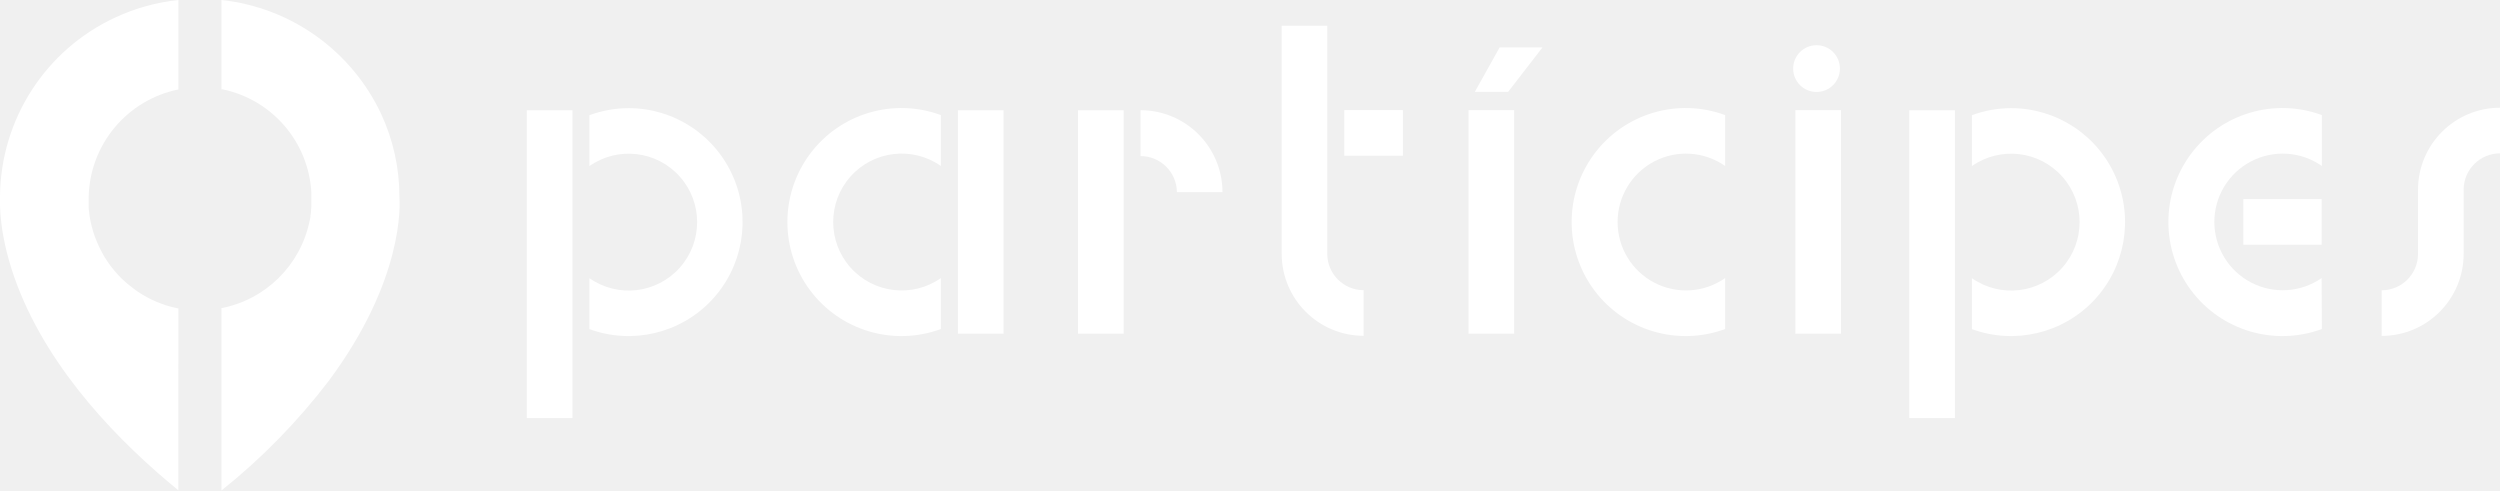
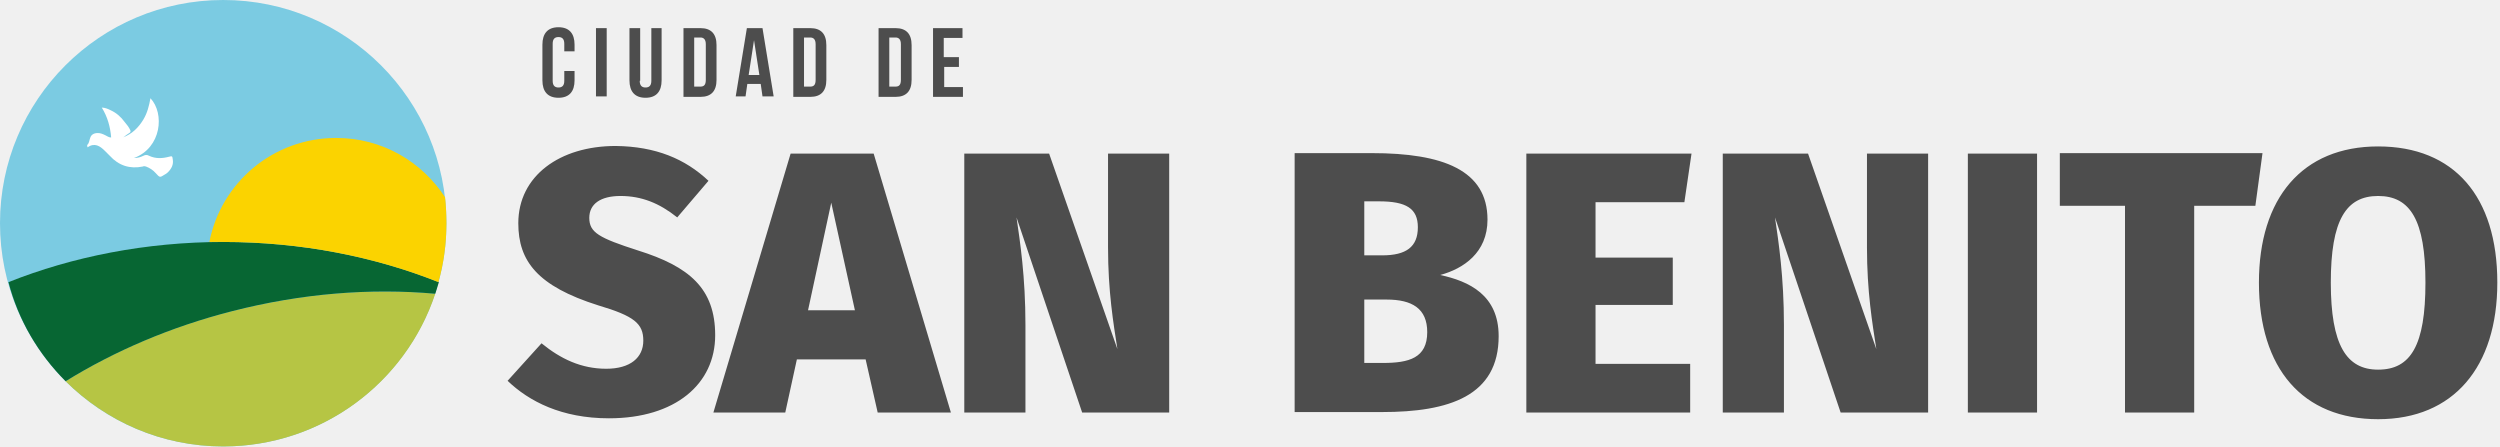
- <svg xmlns="http://www.w3.org/2000/svg" viewBox="0 0 485.47 95.25">
-   <defs>
-     <style>.cls-1{fill:#fff;}</style>
-   </defs>
-   <g id="Layer_2" data-name="Layer 2">
-     <g id="Layer_1-2" data-name="Layer 1">
-       <path class="cls-1" d="M462.49,65.23V56.37a7.06,7.06,0,0,0,7.06-7V36.83a15.93,15.93,0,0,1,15.92-15.91v8.86a7.06,7.06,0,0,0-7.06,7V49.32A15.93,15.93,0,0,1,462.49,65.23Z" />
-       <path class="cls-1" d="M122.06,21a22.07,22.07,0,0,0-7.6,1.37v9.88a13.29,13.29,0,1,1,0,21.77v9.89A22.13,22.13,0,1,0,122.06,21Z" />
-       <rect class="cls-1" x="102.3" y="21.41" width="8.86" height="59.77" />
-       <path class="cls-1" d="M390.52,21a22.07,22.07,0,0,0-7.6,1.37v9.88a13.29,13.29,0,1,1,0,21.77v9.89A22.13,22.13,0,1,0,390.52,21Z" />
-       <rect class="cls-1" x="370.76" y="21.41" width="8.86" height="59.77" />
-       <path class="cls-1" d="M182.71,54a13.29,13.29,0,1,1,0-21.77V22.35a22.14,22.14,0,1,0,0,41.54Z" />
-       <rect class="cls-1" x="186.02" y="21.41" width="8.86" height="43.39" />
-       <path class="cls-1" d="M335,54a13.27,13.27,0,0,1-20.88-10.88A13.27,13.27,0,0,1,335,32.23V22.35a22.14,22.14,0,1,0,0,41.54Z" />
-       <path class="cls-1" d="M237.39,37.31h-8.85a7.06,7.06,0,0,0-7.06-7V21.4A15.93,15.93,0,0,1,237.39,37.31Z" />
-       <rect class="cls-1" x="209.34" y="21.41" width="8.86" height="43.39" />
-       <path class="cls-1" d="M264.8,65.21A15.93,15.93,0,0,1,248.89,49.3V5h8.85V49.3a7.06,7.06,0,0,0,7.06,7.05Z" />
-       <rect class="cls-1" x="261.04" y="21.38" width="11.39" height="8.86" />
-       <path class="cls-1" d="M450.83,54A13.27,13.27,0,0,1,430,43.12a13.27,13.27,0,0,1,20.88-10.89V22.35a22.14,22.14,0,1,0,0,41.54Z" />
-       <rect class="cls-1" x="435.63" y="38.66" width="15.21" height="8.86" />
-       <rect class="cls-1" x="285.17" y="21.39" width="8.86" height="43.41" />
-       <rect class="cls-1" x="348.64" y="21.39" width="8.86" height="43.41" />
-       <path class="cls-1" d="M357.29,13.32a4.54,4.54,0,1,1-4.54-4.54A4.53,4.53,0,0,1,357.29,13.32Z" />
-       <path class="cls-1" d="M34.64,59.86l-.19,0-.51-.12-.53-.12-.52-.14-.5-.15c-.18,0-.34-.11-.51-.17l-.5-.17-.51-.2-.47-.18-.51-.24-.44-.19-.51-.26-.42-.22-.5-.28-.41-.24-.49-.31-.39-.25-.48-.34L25.89,56l-.47-.36-.35-.28L24.62,55c-.11-.09-.23-.19-.33-.29l-.44-.41-.32-.3-.41-.43c-.1-.11-.21-.21-.3-.32l-.4-.45-.28-.33c-.13-.15-.26-.31-.38-.47l-.27-.34-.35-.49-.25-.36c-.12-.16-.22-.33-.33-.5l-.24-.37-.3-.52L19.8,49c-.1-.18-.19-.36-.28-.54s-.14-.26-.2-.39-.17-.36-.25-.55-.13-.27-.19-.41-.15-.36-.22-.55-.12-.28-.17-.42l-.2-.57-.15-.44c-.05-.18-.11-.37-.16-.56l-.13-.46c-.05-.19-.09-.38-.14-.57s-.07-.31-.11-.47-.07-.39-.11-.58-.06-.32-.08-.48-.06-.39-.08-.58,0-.33-.06-.5a5.67,5.67,0,0,1-.05-.58c0-.17,0-.34,0-.52a5.52,5.52,0,0,1,0-.58c0-.17,0-.34,0-.51s0-.09,0-.13,0-.06,0-.09,0-.17,0-.26A21.77,21.77,0,0,1,34.64,17.37V0a38.63,38.63,0,0,0-12.2,3.37h0A38.63,38.63,0,0,0,0,38.15C0,39.09-.39,45.63,3.39,55.5a.08.08,0,0,1,0,0c6.45,16.8,20,30.53,31.24,39.71Z" />
-       <path class="cls-1" d="M77.56,38.14a38,38,0,0,0-3.54-16A38.86,38.86,0,0,0,43,0V17.35l.19,0h.05a21.69,21.69,0,0,1,17.22,20,.28.28,0,0,1,0,.09c0,.37,0,.75,0,1.12s0,.74,0,1.1a2.29,2.29,0,0,1,0,.25q0,.42-.06.84l0,.22c0,.29-.06.58-.11.87,0,0,0,.09,0,.13,0,.32-.11.63-.17.94v0A21.71,21.71,0,0,1,43,59.84V95.25A122.13,122.13,0,0,0,63.81,74l0,0C78.49,54.29,77.68,39.64,77.56,38.14Z" />
-       <path class="cls-1" d="M291.21,9.21h8.32l-6.67,8.63h-6.47Z" />
-     </g>
+ <svg xmlns="http://www.w3.org/2000/svg" class="LogoSVG" viewBox="0 0 560 100">
+   <g id="Textos">
+     <path id="San_Benito" class="st0" d="M158.7,40.5l-7,8.2c-4-3.2-8-4.8-12.7-4.8c-4.5,0-7,1.8-7,4.9c0,3.3,2.2,4.5,10.9,7.3         c11.5,3.6,17.3,8.5,17.3,19c0,10.9-8.9,18.6-23.8,18.6c-10.6,0-17.9-3.8-22.7-8.4l7.6-8.4c4.3,3.5,8.9,5.7,14.5,5.7         c5.4,0,8.3-2.5,8.3-6.3c0-3.8-2-5.5-10.1-7.9c-13.6-4.3-17.9-9.9-17.9-18.4c0-10.6,9.3-17.3,21.8-17.3         C146.9,32.8,153.5,35.6,158.7,40.5z M193.9,80.5h-15.4l-2.6,11.9h-16.1l17.3-58h18.6l17.3,58h-16.4L193.9,80.5z M191.5,69.5         l-5.3-24.1L181,69.5H191.5z M261.9,92.4h-19.5l-14.7-43.7c0.8,5.5,2,13.3,2,24.1v19.6h-13.7v-58H235l15.3,43.8         c-0.9-5.8-2.1-12.9-2.1-22.8v-21h13.7V92.4z M335.7,75.3c0,13.4-11.1,17-26.1,17h-19.6v-58h17.3c15.9,0,25.9,3.8,25.9,14.9         c0,7.4-5.4,11-10.6,12.4C329.1,63,335.7,66.1,335.7,75.3z M305.6,45.1v12.1h4c5.4,0,8-1.9,8-6.3c0-4.2-2.6-5.8-8.7-5.8H305.6z         M319.7,74.4c0-5.3-3.4-7.3-9.1-7.3h-5v14.2h4.2C315.6,81.3,319.7,80.2,319.7,74.4z M377.3,45.3h-19.9v12.4h17.3v10.6h-17.3v13.2         h21.2v10.9h-36.7v-58h37L377.3,45.3z M431.8,92.4h-19.5l-14.7-43.7c0.8,5.5,2,13.3,2,24.1v19.6h-13.7v-58h19.1l15.3,43.8         c-0.9-5.8-2.1-12.9-2.1-22.8v-21h13.7V92.4z M456.3,92.4h-15.5v-58h15.5V92.4z M505.2,46.1h-13.7v46.3H476V46.1h-14.6V34.3h45.4         L505.2,46.1z M559.4,63.3c0,18.9-9.8,30.6-26.7,30.6S506,82.6,506,63.3c0-18.9,9.7-30.5,26.7-30.5S559.4,44,559.4,63.3z         M522.1,63.3c0,14,3.5,19.5,10.6,19.5c7.3,0,10.6-5.4,10.6-19.5c0-14-3.4-19.4-10.6-19.4C525.5,43.9,522.1,49.3,522.1,63.3z" />
+     <path id="Ciudad" class="st0" d="M128.7,18c0,2.5-1.2,3.9-3.6,3.9c-2.4,0-3.6-1.4-3.6-3.9v-8c0-2.5,1.2-3.9,3.6-3.9         c2.4,0,3.6,1.4,3.6,3.9v1.5h-2.3V9.8c0-1.1-0.5-1.5-1.3-1.5s-1.3,0.4-1.3,1.5v8.3c0,1.1,0.5,1.5,1.3,1.5s1.3-0.4,1.3-1.5v-2.2h2.3         V18z M135.9,6.3v15.3h-2.4V6.3H135.9z M143.3,18.1c0,1.1,0.5,1.5,1.3,1.5c0.8,0,1.3-0.4,1.3-1.5V6.3h2.3V18c0,2.5-1.2,3.9-3.6,3.9         c-2.4,0-3.6-1.4-3.6-3.9V6.3h2.4V18.1z M156.9,6.3c2.4,0,3.6,1.3,3.6,3.8v7.8c0,2.5-1.2,3.8-3.6,3.8h-3.8V6.3H156.9z M155.5,19.4         h1.4c0.8,0,1.2-0.4,1.2-1.5v-8c0-1.1-0.5-1.5-1.2-1.5h-1.4V19.4z M170.8,21.6l-0.4-2.8h-3l-0.4,2.8h-2.2l2.5-15.3h3.5l2.5,15.3         H170.8z M170.1,16.8L168.9,9l-1.2,7.8H170.1z M181.5,6.3c2.4,0,3.6,1.3,3.6,3.8v7.8c0,2.5-1.2,3.8-3.6,3.8h-3.8V6.3H181.5z         M180.1,19.4h1.4c0.8,0,1.2-0.4,1.2-1.5v-8c0-1.1-0.5-1.5-1.2-1.5h-1.4V19.4z M200.6,6.3c2.4,0,3.6,1.3,3.6,3.8v7.8         c0,2.5-1.2,3.8-3.6,3.8h-3.8V6.3H200.6z M199.2,19.4h1.4c0.8,0,1.2-0.4,1.2-1.5v-8c0-1.1-0.5-1.5-1.2-1.5h-1.4V19.4z M214.8,12.8         V15h-3.3v4.5h4.2v2.2H209V6.3h6.6v2.2h-4.2v4.3H214.8z" />
  </g>
+   <g id="Logo_1_">
+     <circle id="Cielo" class="st1" cx="50" cy="50" r="50" />
+     <path id="Suelo1" class="st2" d="M97.5,65.8c-14.4-1.3-29.8-0.1-45.5,3.9c-13.8,3.5-26.3,8.9-37.3,15.7c9.1,9,21.5,14.6,35.3,14.6         C72.1,100,90.9,85.7,97.5,65.8" />
+     <path id="Suelo2" class="st3" d="M14.7,85.4c11-6.8,23.6-12.2,37.3-15.7c15.6-4,31.1-5.2,45.5-3.9c0.3-0.8,0.5-1.7,0.8-2.6         c-14.3-5.7-30.8-9-48.2-9s-33.9,3.3-48.2,9C4.1,71.7,8.6,79.3,14.7,85.4" />
+     <path id="Sol" class="st4" d="M75.3,30.9c-14.1,0-25.8,10-28.4,23.3c1.1,0,2.1,0,3.2,0c17.4,0,33.8,3.3,48.1,9         C99.4,59,100,54.6,100,50c0-2-0.1-3.9-0.3-5.8C94.5,36.2,85.6,30.9,75.3,30.9z" />
+     <path id="Paloma" class="st5" d="M27.5,30.8L27.5,30.8c2.1-0.8,3.5-2.2,4.6-4c0.9-1.5,1.3-3.1,1.6-4.8c3.2,3.4,2.5,11.1-3.7,13.4         c0.8,0,1.5-0.2,2.1-0.5c0.4-0.2,0.8-0.3,1.3,0c1.5,0.7,3,0.6,4.5,0.2c0.7-0.2,0.7-0.1,0.8,0.6c0.2,1.2-0.3,2.1-1.1,2.9         c-0.2,0.2-0.5,0.4-0.7,0.5c-1.1,0.7-1.1,0.7-2-0.3c-0.6-0.7-1.4-1.2-2.2-1.5c-0.3-0.1-0.5-0.1-0.7,0c-2.9,0.6-5.4-0.2-7.4-2.4         c-0.4-0.4-0.8-0.8-1.1-1.1c-1.1-1.1-2.3-1.9-3.9-0.8c-0.1-0.3-0.1-0.5,0-0.6c0.4-0.4,0.4-1,0.6-1.5c0.2-0.7,0.8-1.1,1.7-1.1         c0.6,0,1.1,0.2,1.7,0.5c0.4,0.2,0.8,0.5,1.3,0.5c-0.2-2.4-0.8-4.6-2.1-6.7c0.7,0,1.4,0.3,2,0.6c1.3,0.6,2.3,1.5,3.1,2.6         c0.5,0.6,1,1.2,1.3,1.9c0.1,0.2,0,0.4-0.1,0.5c-0.5,0.3-1,0.7-1.4,1c-0.1,0-0.2,0.1-0.2,0.2C27.3,30.8,27.4,30.8,27.5,30.8" />
+   </g>
+   <style type="text/css">
+         .st0{fill:#4D4D4D;}
+         .st1{fill:#7BCBE2;}
+         .st2{fill:#B6C544;}
+         .st3{fill:#076633;}
+         .st4{fill:#FBD300;}
+         .st5{fill:#FFFFFF;}
+     </style>
</svg>
